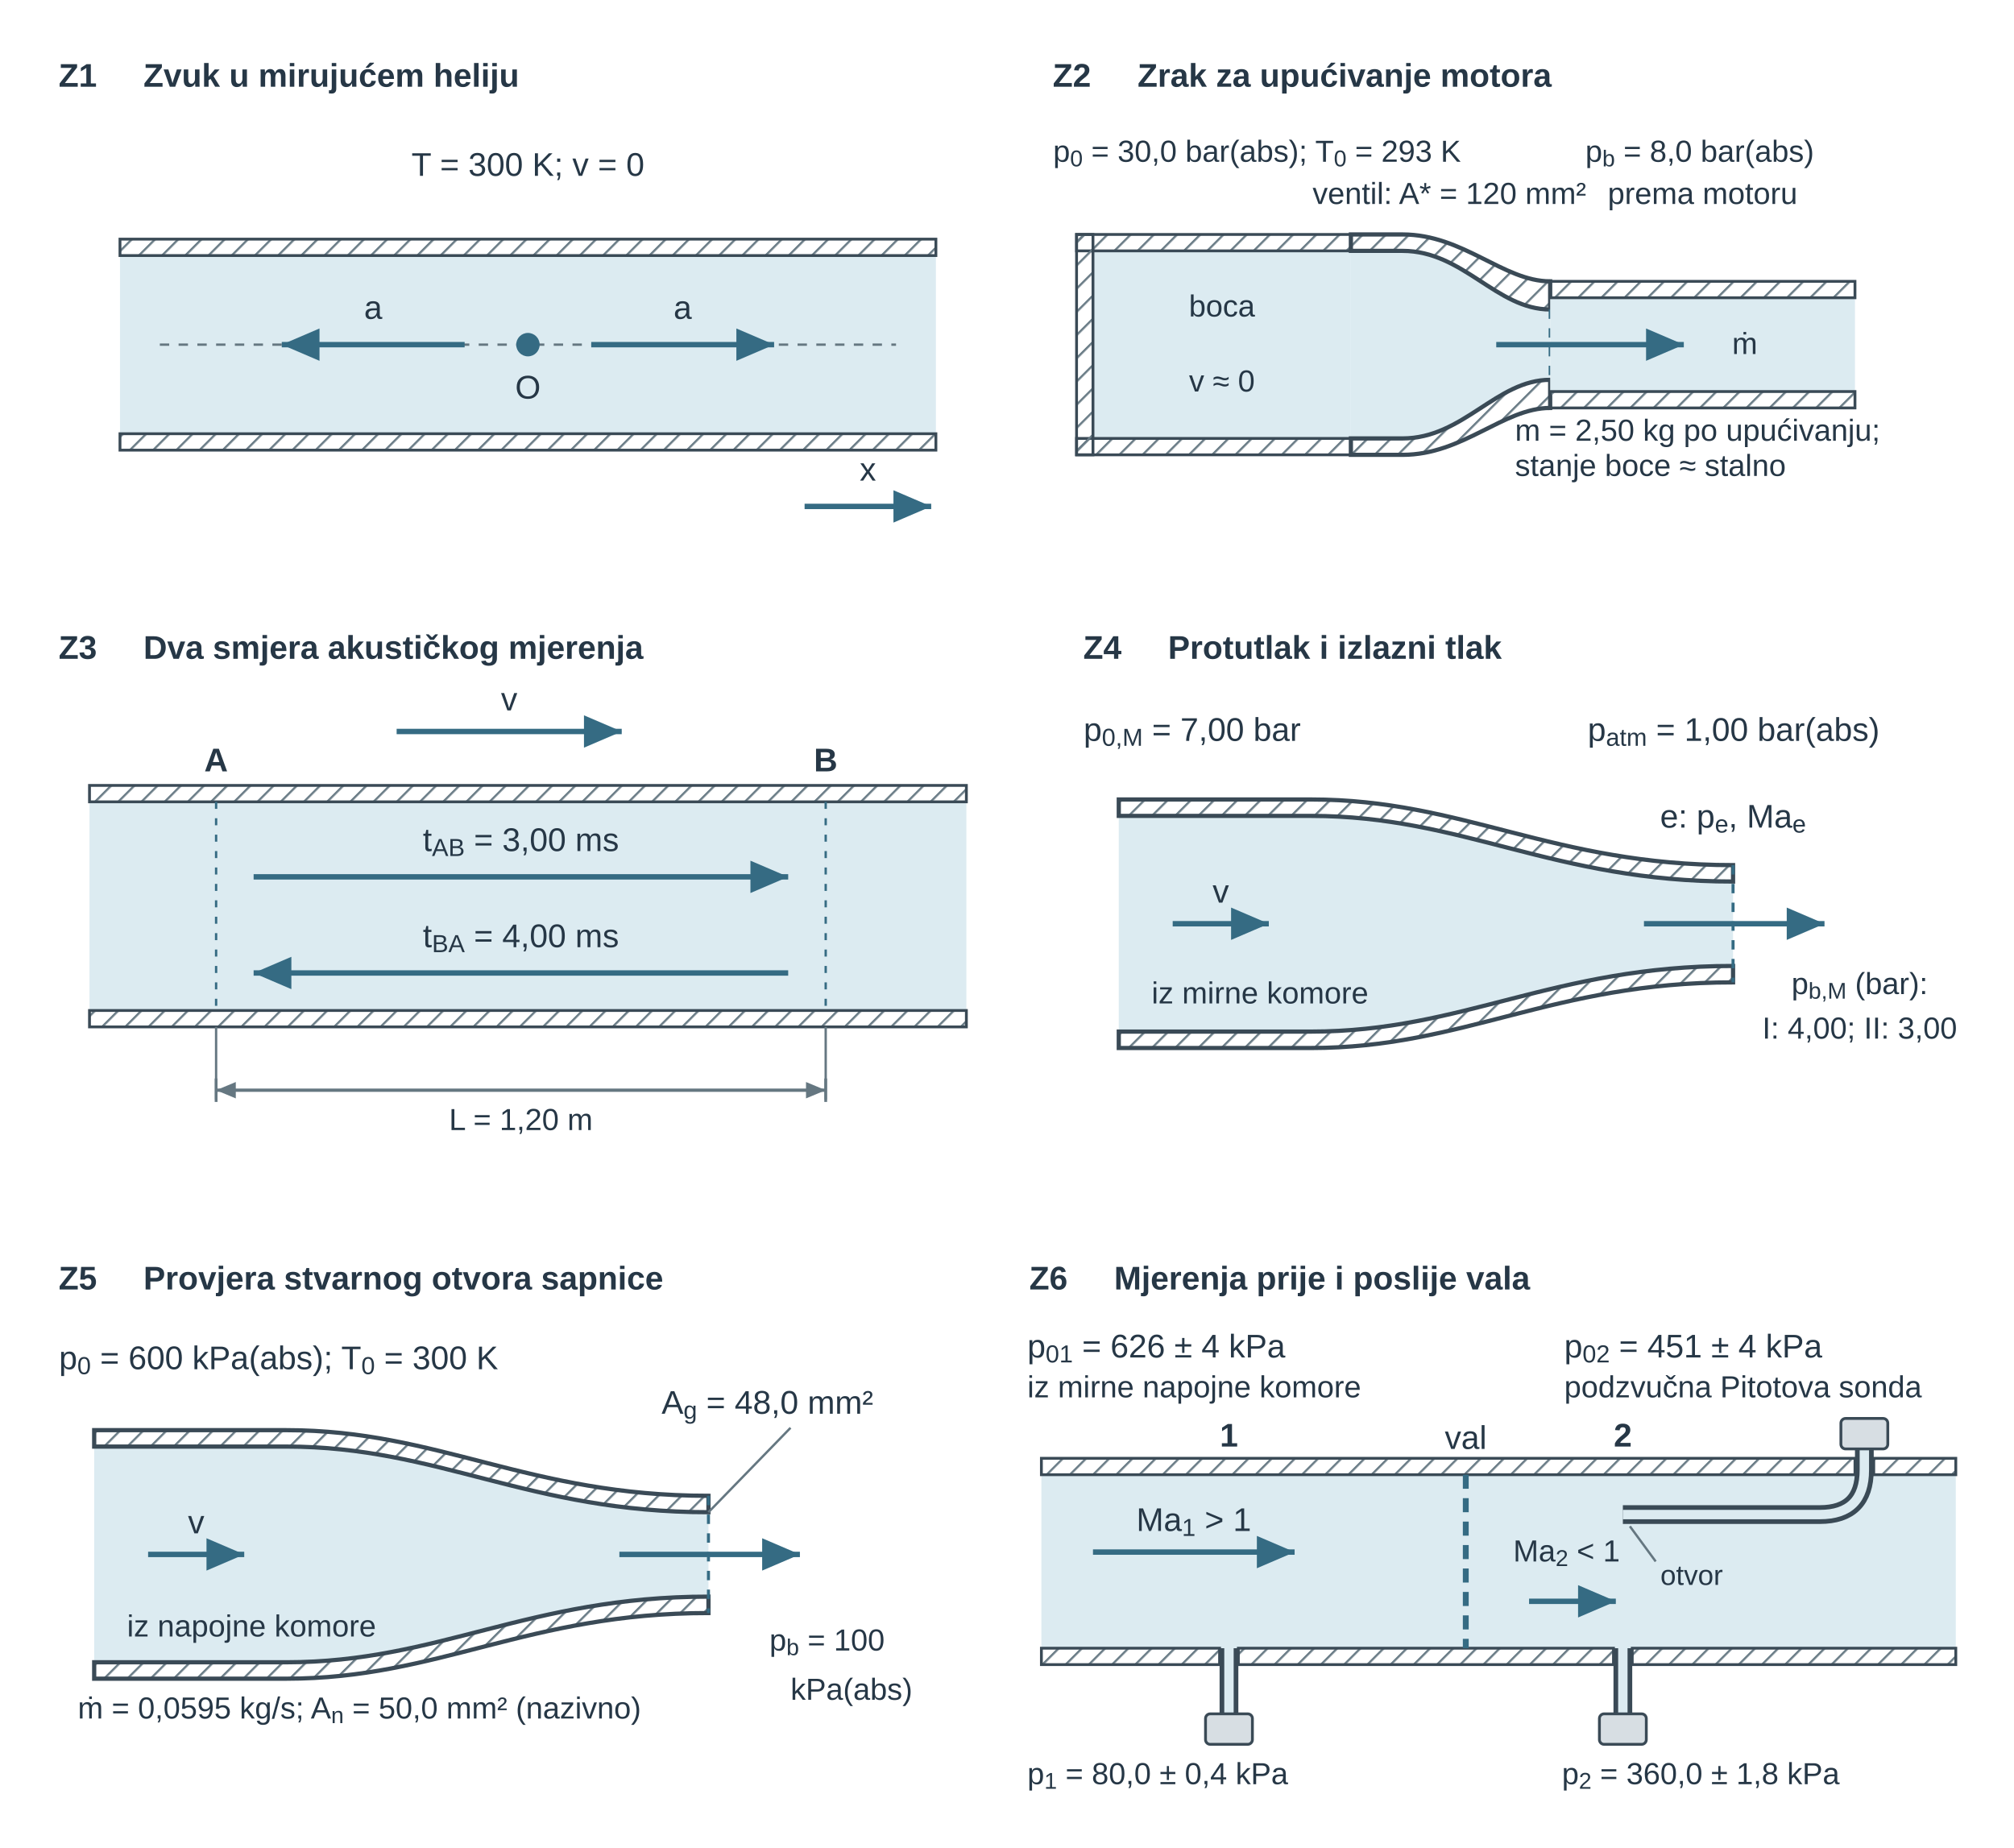
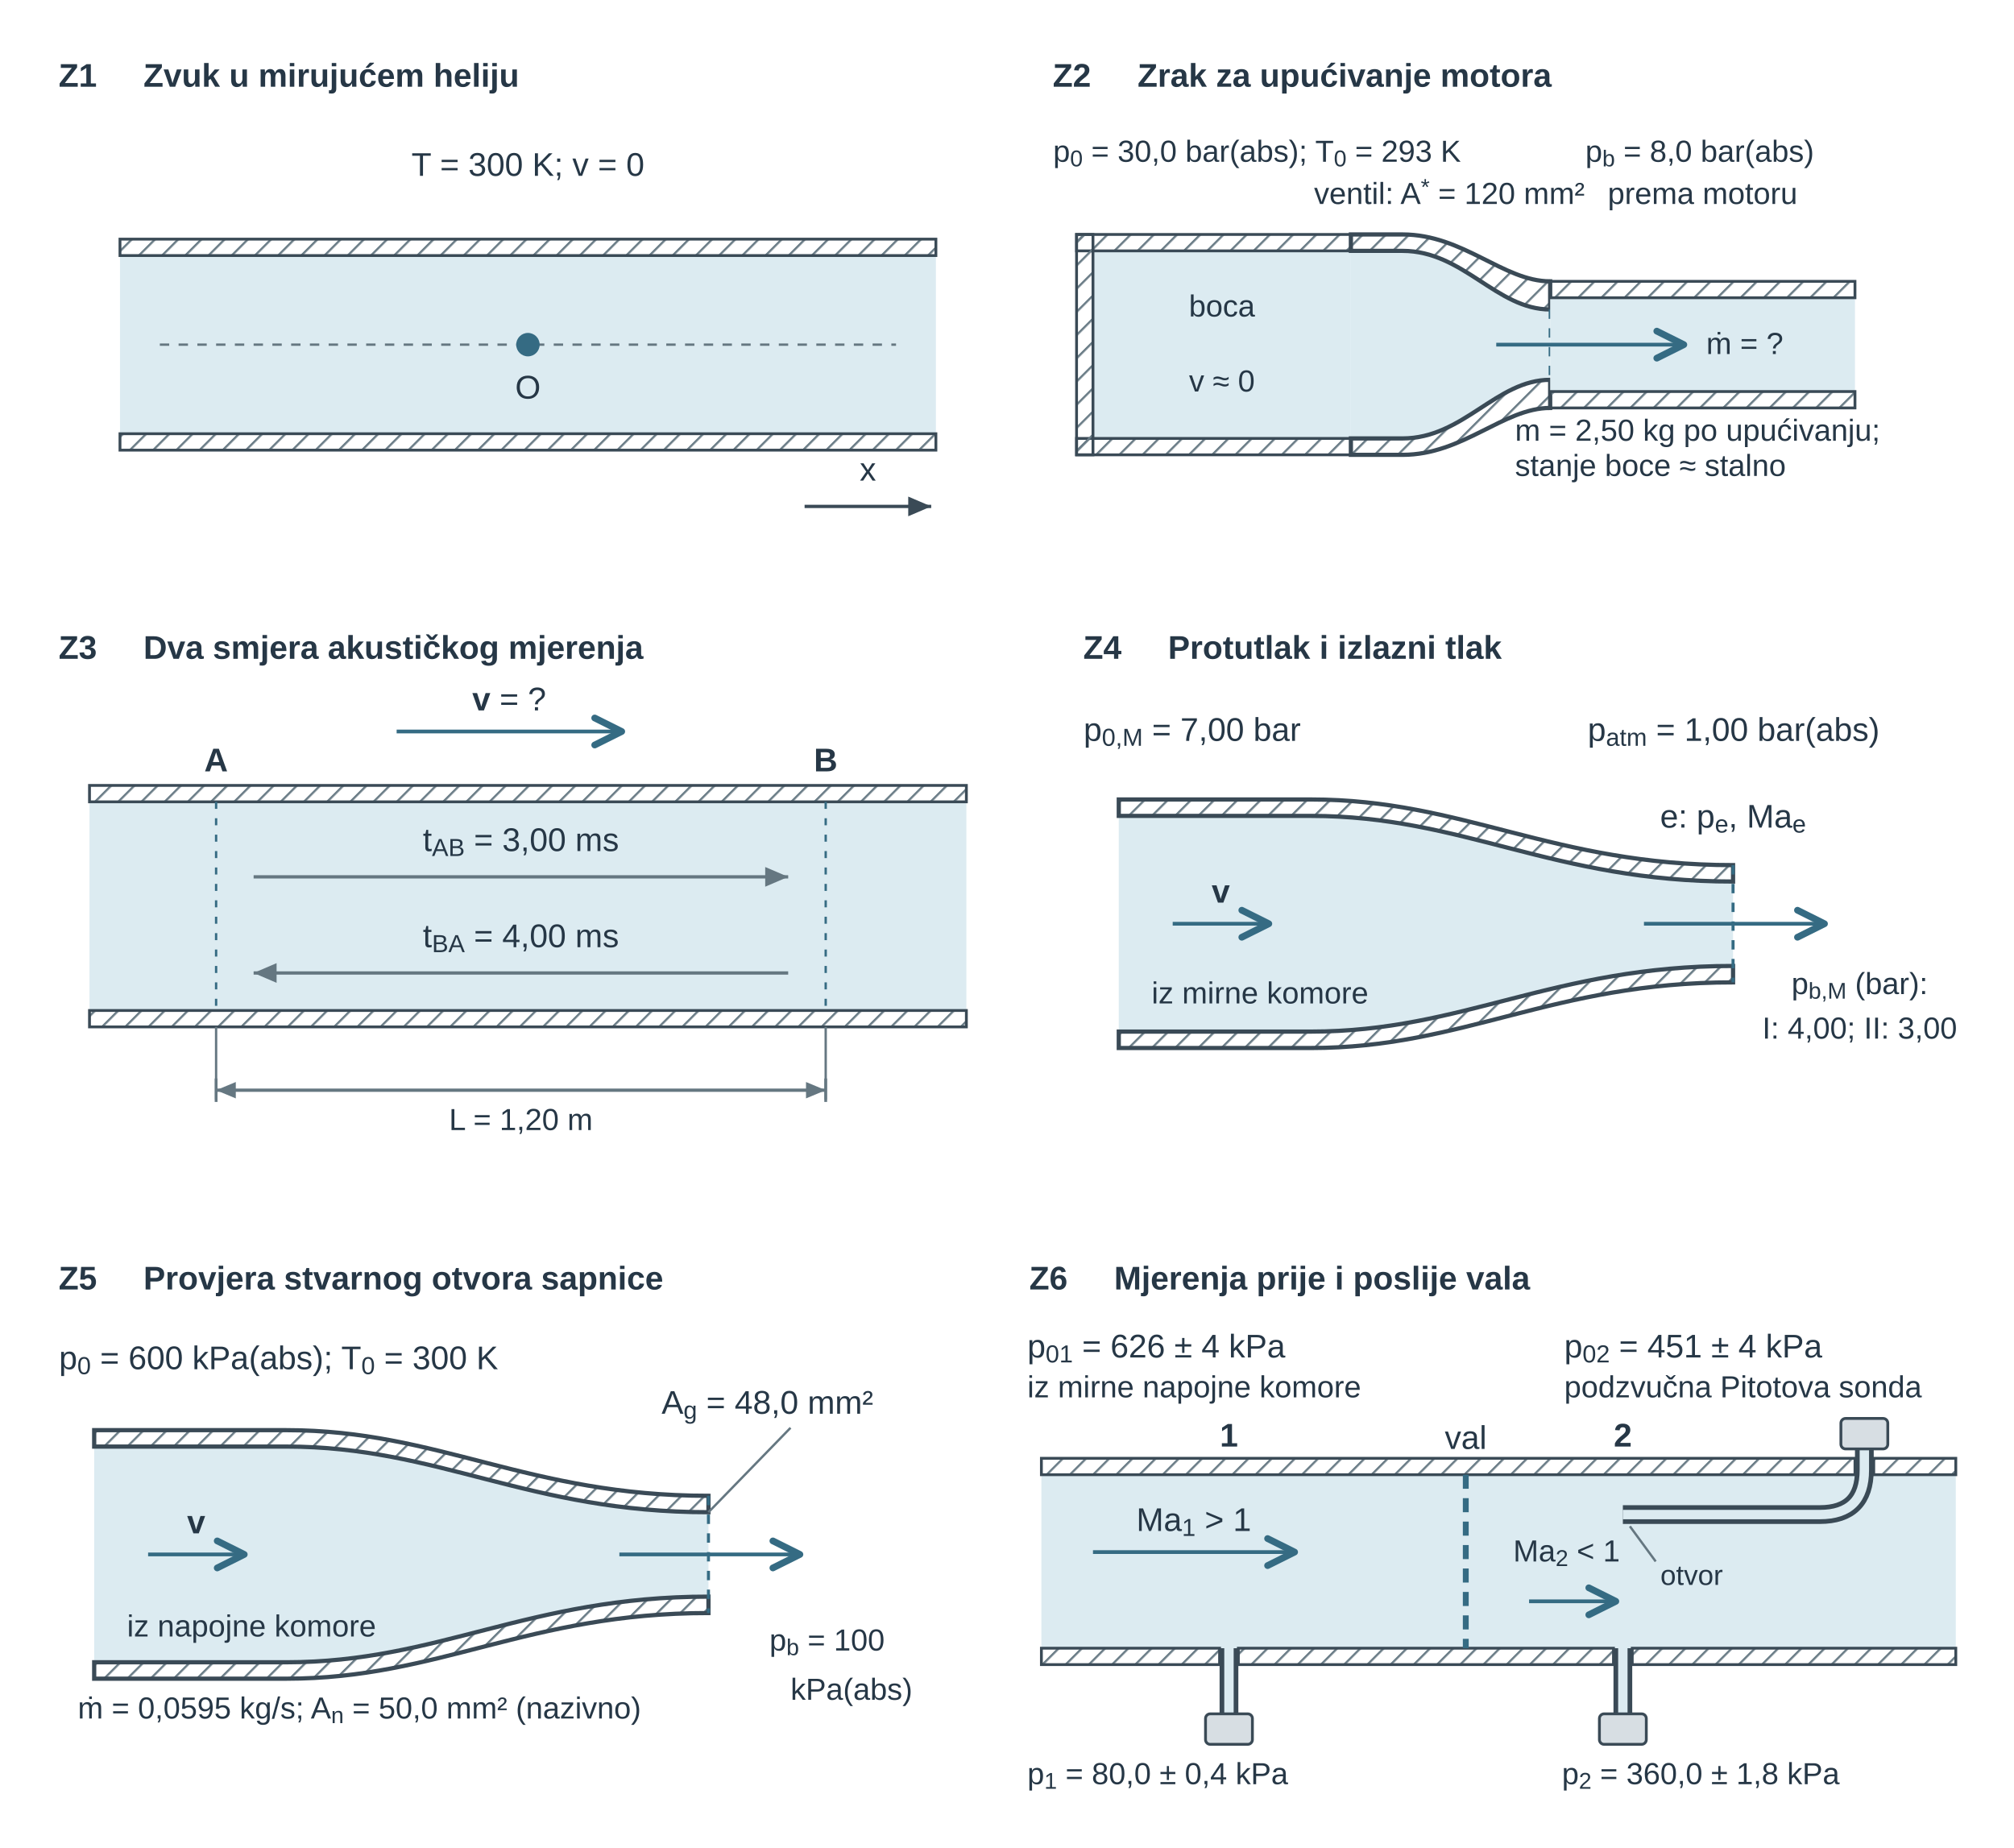
<svg xmlns="http://www.w3.org/2000/svg" viewBox="0 0 859 788" role="img" aria-labelledby="u09kvs_title u09kvs_desc" preserveAspectRatio="xMidYMid meet" style="display:block;width:100%;max-width:859px;height:auto;">
  <defs>
    <pattern id="u09kvs_hatch" width="7" height="7" patternUnits="userSpaceOnUse" patternTransform="rotate(45)">
      <line x1="0" y1="0" x2="0" y2="7" stroke="#657781" stroke-width="1.8" />
    </pattern>
    <marker id="u09kvs_v" markerWidth="7" markerHeight="6" refX="7" refY="3" orient="auto">
      <path d="M0 0 L7 3 L0 6 Z" fill="#356b83" />
    </marker>
    <marker id="u09kvs_dim" markerWidth="6" markerHeight="5" refX="6" refY="2.5" orient="auto-start-reverse">
      <path d="M0 0 L6 2.5 L0 5 Z" fill="#657781" />
    </marker>
    <marker id="u09kvs_dimSmall" markerWidth="3" markerHeight="3" refX="3" refY="1.5" orient="auto-start-reverse">
      <path d="M0 0 L3 1.5 L0 3 Z" fill="#356b83" />
    </marker>
    <marker id="u09kvs_sound" markerWidth="7" markerHeight="6" refX="7" refY="3" orient="auto">
      <path d="M0 0 L7 3 L0 6 Z" fill="#356b83" />
    </marker>
+     <marker id="u09kvs_vopen" viewBox="0 0 10 10" refX="9" refY="5" markerWidth="9" markerHeight="9" orient="auto-start-reverse">
+       <path d="M1,1 L9,5 L1,9" fill="none" stroke="#356b83" stroke-width="2" stroke-linecap="round" stroke-linejoin="round" />
+     </marker>
+     <marker id="u09kvs_axisMarker" markerWidth="7" markerHeight="6" refX="7" refY="3" orient="auto">
+       <path d="M0 0 L7 3 L0 6 Z" fill="#3a4a56" />
+     </marker>
+     <marker id="u09kvs_pathMarker" markerWidth="7" markerHeight="6" refX="7" refY="3" orient="auto">
+       <path d="M0 0 L7 3 L0 6 Z" fill="#657781" />
+     </marker>
  </defs>
  <g id="u09kvs_title-scene-1" transform="translate(-25.8281 -17)">
    <g font-family="Arial, Liberation Sans, sans-serif" fill="#3a4a56">
      <g id="u09kvs_z1" transform="translate(28 24)">
        <text x="31" y="30" font-size="14" fill="#263746" text-anchor="middle" font-weight="700">Z1</text>
        <text x="59" y="30" font-size="14" fill="#263746" text-anchor="start" font-weight="700">Zvuk u mirujućem heliju</text>
        <text x="223" y="68" font-size="14" fill="#263746" text-anchor="middle">T = 300 K; v = 0</text>
        <rect id="u09kvs_z1ductgas" x="49" y="102" width="348" height="76" rx="0" fill="#dcebf1" stroke="none" stroke-width="1.2" />
        <rect id="u09kvs_z1ducttop" x="49" y="95" width="348" height="7" rx="0" fill="url(#u09kvs_hatch)" stroke="#3a4a56" stroke-width="1.2" />
        <rect id="u09kvs_z1ductbottom" x="49" y="178" width="348" height="7" rx="0" fill="url(#u09kvs_hatch)" stroke="#3a4a56" stroke-width="1.2" />
        <line x1="66" y1="140" x2="380" y2="140" stroke="#657781" stroke-width="1" stroke-dasharray="4 4" />
        <circle id="u09kvs_z1origin" cx="223" cy="140" r="5" fill="#356b83" />
        <text x="223" y="163" font-size="14" fill="#263746" text-anchor="middle">O</text>
-         <path id="u09kvs_z1left" d="M196 140 L118 140" fill="none" stroke="#356b83" stroke-width="2.3" marker-end="url(#u09kvs_sound)" />
-         <text x="157.0" y="129" font-size="14" fill="#263746" text-anchor="middle">a</text>
-         <path id="u09kvs_z1right" d="M250 140 L328 140" fill="none" stroke="#356b83" stroke-width="2.3" marker-end="url(#u09kvs_sound)" />
-         <text x="289.0" y="129" font-size="14" fill="#263746" text-anchor="middle">a</text>
-         <path id="u09kvs_z1axis" d="M341 209 L395 209" fill="none" stroke="#356b83" stroke-width="2.3" marker-end="url(#u09kvs_sound)" />
+         <path id="u09kvs_z1axis" d="M341 209 L395 209" fill="none" stroke="#3a4a56" stroke-width="1.4" marker-end="url(#u09kvs_axisMarker)" data-mf1-role="axis" />
        <text x="368.0" y="198" font-size="14" fill="#263746" text-anchor="middle">x</text>
      </g>
    </g>
  </g>
  <g id="u09kvs_title-scene-2" transform="translate(-59.8281 -17)">
    <g font-family="Arial, Liberation Sans, sans-serif" fill="#3a4a56">
      <g id="u09kvs_z2" transform="translate(486 24)">
        <text x="31" y="30" font-size="14" fill="#263746" text-anchor="middle" font-weight="700">Z2</text>
        <text x="59" y="30" font-size="14" fill="#263746" text-anchor="start" font-weight="700">Zrak za upućivanje motora</text>
        <text x="23" y="62" font-size="13" fill="#263746" text-anchor="start">p<tspan baseline-shift="sub" font-size="0.75em">0</tspan> = 30,0 bar(abs); T<tspan baseline-shift="sub" font-size="0.75em">0</tspan> = 293 K</text>
        <text x="250" y="62" font-size="13" fill="#263746" text-anchor="start">p<tspan baseline-shift="sub" font-size="0.75em">b</tspan> = 8,0 bar(abs)</text>
-         <text x="192" y="80" font-size="13" fill="#263746" text-anchor="middle">ventil: A* = 120 mm²</text>
+         <text x="192" y="80" font-size="13" fill="#263746" text-anchor="middle">ventil: A<tspan baseline-shift="super" font-size="0.75em">*</tspan> = 120 mm²</text>
        <text x="300" y="80" font-size="13" fill="#263746" text-anchor="middle">prema motoru</text>
        <rect id="u09kvs_z2bottlegas" x="40" y="100" width="110" height="80" rx="0" fill="#dcebf1" stroke="none" stroke-width="1.2" />
        <rect id="u09kvs_z2bottletop" x="33" y="93" width="117" height="7" rx="0" fill="url(#u09kvs_hatch)" stroke="#3a4a56" stroke-width="1.2" />
        <rect id="u09kvs_z2bottlebottom" x="33" y="180" width="117" height="7" rx="0" fill="url(#u09kvs_hatch)" stroke="#3a4a56" stroke-width="1.2" />
        <rect id="u09kvs_z2bottleleft" x="33" y="93" width="7" height="94" rx="0" fill="url(#u09kvs_hatch)" stroke="#3a4a56" stroke-width="1.2" />
        <text x="95" y="128" font-size="13" fill="#263746" text-anchor="middle">boca</text>
        <text x="95" y="160" font-size="13" fill="#263746" text-anchor="middle">v ≈ 0</text>
        <path id="u09kvs_z2gas" d="M150 100 H172 C198 100 212 125 235 125 L235 155 C212 155 198 180 172 180 H150 Z" fill="#dcebf1" stroke="none" stroke-width="1.8" />
        <path id="u09kvs_z2top" d="M150 100 H172 C198 100 212 125 235 125 L235 113 C215 113 198 93 172 93 H150 Z" fill="url(#u09kvs_hatch)" stroke="#3a4a56" stroke-width="1.8" />
        <path id="u09kvs_z2bottom" d="M150 180 H172 C198 180 212 155 235 155 L235 167 C215 167 198 187 172 187 H150 Z" fill="url(#u09kvs_hatch)" stroke="#3a4a56" stroke-width="1.8" />
        <line id="u09kvs_z2exit" x1="235" y1="125" x2="235" y2="155" stroke="#356b83" stroke-width="1.3" stroke-dasharray="4 4" />
        <rect id="u09kvs_z2pipegas" x="235" y="120" width="130" height="40" rx="0" fill="#dcebf1" stroke="none" stroke-width="1.2" />
        <rect id="u09kvs_z2pipetop" x="235" y="113" width="130" height="7" rx="0" fill="url(#u09kvs_hatch)" stroke="#3a4a56" stroke-width="1.2" />
        <rect id="u09kvs_z2pipebottom" x="235" y="160" width="130" height="7" rx="0" fill="url(#u09kvs_hatch)" stroke="#3a4a56" stroke-width="1.2" />
-         <path id="u09kvs_z2outflow" d="M212 140 L292 140" fill="none" stroke="#356b83" stroke-width="2.3" marker-end="url(#u09kvs_v)" />
-         <text x="318" y="144" font-size="13" fill="#263746" text-anchor="middle">ṁ</text>
+         <path id="u09kvs_z2outflow" d="M212 140 L292 140" fill="none" stroke="#356b83" stroke-width="1.6" marker-end="url(#u09kvs_vopen)" data-mf1-vector="velocity" />
+         <text x="318" y="144" font-size="13" fill="#263746" text-anchor="middle">ṁ = ?</text>
        <text x="220" y="181" font-size="13" fill="#263746" text-anchor="start">m = 2,50 kg po upućivanju;</text>
        <text x="220" y="196" font-size="13" fill="#263746" text-anchor="start">stanje boce ≈ stalno</text>
      </g>
    </g>
  </g>
  <g id="u09kvs_title-scene-3" transform="translate(-25.8281 -35)">
    <g font-family="Arial, Liberation Sans, sans-serif" fill="#3a4a56">
      <g id="u09kvs_z3" transform="translate(28 286)">
        <text x="31" y="30" font-size="14" fill="#263746" text-anchor="middle" font-weight="700">Z3</text>
        <text x="59" y="30" font-size="14" fill="#263746" text-anchor="start" font-weight="700">Dva smjera akustičkog mjerenja</text>
        <rect id="u09kvs_z3ductgas" x="36" y="91" width="374" height="89" rx="0" fill="#dcebf1" stroke="none" stroke-width="1.2" />
        <rect id="u09kvs_z3ducttop" x="36" y="84" width="374" height="7" rx="0" fill="url(#u09kvs_hatch)" stroke="#3a4a56" stroke-width="1.2" />
        <rect id="u09kvs_z3ductbottom" x="36" y="180" width="374" height="7" rx="0" fill="url(#u09kvs_hatch)" stroke="#3a4a56" stroke-width="1.2" />
        <line id="u09kvs_z3Asection" x1="90" y1="91" x2="90" y2="180" stroke="#356b83" stroke-width="1" stroke-dasharray="3 4" />
        <text x="90" y="78" font-size="14" fill="#263746" text-anchor="middle" font-weight="700">A</text>
        <line id="u09kvs_z3Bsection" x1="350" y1="91" x2="350" y2="180" stroke="#356b83" stroke-width="1" stroke-dasharray="3 4" />
        <text x="350" y="78" font-size="14" fill="#263746" text-anchor="middle" font-weight="700">B</text>
-         <path id="u09kvs_z3downstream" d="M106 123 L334 123" fill="none" stroke="#356b83" stroke-width="2.3" marker-end="url(#u09kvs_sound)" />
+         <path id="u09kvs_z3downstream" d="M106 123 L334 123" fill="none" stroke="#657781" stroke-width="1.4" marker-end="url(#u09kvs_pathMarker)" data-mf1-role="path" />
        <text x="220.0" y="112" font-size="14" fill="#263746" text-anchor="middle">t<tspan baseline-shift="sub" font-size="0.75em">AB</tspan> = 3,00 ms</text>
-         <path id="u09kvs_z3upstream" d="M334 164 L106 164" fill="none" stroke="#356b83" stroke-width="2.3" marker-end="url(#u09kvs_sound)" />
+         <path id="u09kvs_z3upstream" d="M334 164 L106 164" fill="none" stroke="#657781" stroke-width="1.4" marker-end="url(#u09kvs_pathMarker)" data-mf1-role="path" />
        <text x="220.0" y="153" font-size="14" fill="#263746" text-anchor="middle">t<tspan baseline-shift="sub" font-size="0.75em">BA</tspan> = 4,00 ms</text>
-         <path id="u09kvs_z3flow" d="M167 61 L263 61" fill="none" stroke="#356b83" stroke-width="2.3" marker-end="url(#u09kvs_v)" />
-         <text x="215.0" y="52" font-size="14" fill="#263746" text-anchor="middle">v</text>
+         <path id="u09kvs_z3flow" d="M167 61 L263 61" fill="none" stroke="#356b83" stroke-width="1.6" marker-end="url(#u09kvs_vopen)" data-mf1-vector="velocity" />
+         <text x="215.0" y="52" font-size="14" fill="#263746" text-anchor="middle">
+           <tspan font-weight="700">v</tspan> = ?</text>
        <line x1="90" y1="187" x2="90" y2="218" stroke="#657781" stroke-width="1" />
        <line x1="350" y1="187" x2="350" y2="218" stroke="#657781" stroke-width="1" />
        <line x1="90" y1="209" x2="90" y2="219" stroke="#657781" stroke-width="1.2" />
        <line x1="350" y1="209" x2="350" y2="219" stroke="#657781" stroke-width="1.2" />
-         <path id="u09kvs_z3length" d="M90 214 L350 214" fill="none" stroke="#657781" stroke-width="1.4" marker-start="url(#u09kvs_dim)" marker-end="url(#u09kvs_dim)" />
+         <path id="u09kvs_z3length" d="M90 214 L350 214" fill="none" stroke="#657781" stroke-width="1.4" marker-start="url(#u09kvs_dim)" marker-end="url(#u09kvs_dim)" data-mf1-role="dimension" />
        <text x="220.0" y="231" font-size="13" fill="#263746" text-anchor="middle">L = 1,20 m</text>
      </g>
    </g>
  </g>
  <g id="u09kvs_title-scene-4" transform="translate(-46.8281 -35)">
    <g font-family="Arial, Liberation Sans, sans-serif" fill="#3a4a56">
      <g id="u09kvs_z4" transform="translate(486 286)">
        <text x="31" y="30" font-size="14" fill="#263746" text-anchor="middle" font-weight="700">Z4</text>
        <text x="59" y="30" font-size="14" fill="#263746" text-anchor="start" font-weight="700">Protutlak i izlazni tlak</text>
        <text x="23" y="65" font-size="14" fill="#263746" text-anchor="start">p<tspan baseline-shift="sub" font-size="0.75em">0,M</tspan> = 7,00 bar</text>
        <text x="238" y="65" font-size="14" fill="#263746" text-anchor="start">p<tspan baseline-shift="sub" font-size="0.75em">atm</tspan> = 1,00 bar(abs)</text>
        <path id="u09kvs_z4gas" d="M38 97 H120 C185 97 223 125 300 125 L300 161 C223 161 185 189 120 189 H38 Z" fill="#dcebf1" stroke="none" stroke-width="1.8" />
        <path id="u09kvs_z4top" d="M38 97 H120 C185 97 223 125 300 125 L300 118 C223 118 185 90 120 90 H38 Z" fill="url(#u09kvs_hatch)" stroke="#3a4a56" stroke-width="1.8" />
        <path id="u09kvs_z4bottom" d="M38 189 H120 C185 189 223 161 300 161 L300 168 C223 168 185 196 120 196 H38 Z" fill="url(#u09kvs_hatch)" stroke="#3a4a56" stroke-width="1.8" />
        <line id="u09kvs_z4exit" x1="300" y1="118" x2="300" y2="168" stroke="#356b83" stroke-width="1.3" stroke-dasharray="4 4" />
-         <path d="M61 143 L102 143" fill="none" stroke="#356b83" stroke-width="2.3" marker-end="url(#u09kvs_v)" />
-         <text x="81.5" y="134" font-size="14" fill="#263746" text-anchor="middle">v</text>
-         <path id="u09kvs_z4outflow" d="M262 143 L339 143" fill="none" stroke="#356b83" stroke-width="2.3" marker-end="url(#u09kvs_v)" />
+         <path d="M61 143 L102 143" fill="none" stroke="#356b83" stroke-width="1.6" marker-end="url(#u09kvs_vopen)" data-mf1-vector="velocity" />
+         <text x="81.5" y="134" font-size="14" fill="#263746" text-anchor="middle" font-weight="700">v</text>
+         <path id="u09kvs_z4outflow" d="M262 143 L339 143" fill="none" stroke="#356b83" stroke-width="1.6" marker-end="url(#u09kvs_vopen)" data-mf1-vector="velocity" />
        <text x="52" y="177" font-size="13" fill="#263746" text-anchor="start">iz mirne komore</text>
        <text x="300" y="102" font-size="14" fill="#263746" text-anchor="middle">e: p<tspan baseline-shift="sub" font-size="0.75em">e</tspan>, Ma<tspan baseline-shift="sub" font-size="0.75em">e</tspan>
        </text>
        <text x="354" y="173" font-size="13" fill="#263746" text-anchor="middle">p<tspan baseline-shift="sub" font-size="0.75em">b,M</tspan> (bar):</text>
        <text x="354" y="192" font-size="13" fill="#263746" text-anchor="middle">I: 4,00; II: 3,00</text>
      </g>
    </g>
  </g>
  <g id="u09kvs_title-scene-5" transform="translate(-25.8281 -28)">
    <g font-family="Arial, Liberation Sans, sans-serif" fill="#3a4a56">
      <g id="u09kvs_z5" transform="translate(28 548)">
        <text x="31" y="30" font-size="14" fill="#263746" text-anchor="middle" font-weight="700">Z5</text>
        <text x="59" y="30" font-size="14" fill="#263746" text-anchor="start" font-weight="700">Provjera stvarnog otvora sapnice</text>
        <text x="23" y="64" font-size="14" fill="#263746" text-anchor="start">p<tspan baseline-shift="sub" font-size="0.75em">0</tspan> = 600 kPa(abs); T<tspan baseline-shift="sub" font-size="0.75em">0</tspan> = 300 K</text>
        <path id="u09kvs_z5gas" d="M38 97 H120 C185 97 223 125 300 125 L300 161 C223 161 185 189 120 189 H38 Z" fill="#dcebf1" stroke="none" stroke-width="1.8" />
        <path id="u09kvs_z5top" d="M38 97 H120 C185 97 223 125 300 125 L300 118 C223 118 185 90 120 90 H38 Z" fill="url(#u09kvs_hatch)" stroke="#3a4a56" stroke-width="1.8" />
        <path id="u09kvs_z5bottom" d="M38 189 H120 C185 189 223 161 300 161 L300 168 C223 168 185 196 120 196 H38 Z" fill="url(#u09kvs_hatch)" stroke="#3a4a56" stroke-width="1.8" />
        <line id="u09kvs_z5exit" x1="300" y1="118" x2="300" y2="168" stroke="#356b83" stroke-width="1.3" stroke-dasharray="4 4" />
-         <path d="M61 143 L102 143" fill="none" stroke="#356b83" stroke-width="2.3" marker-end="url(#u09kvs_v)" />
-         <text x="81.5" y="134" font-size="14" fill="#263746" text-anchor="middle">v</text>
-         <path id="u09kvs_z5outflow" d="M262 143 L339 143" fill="none" stroke="#356b83" stroke-width="2.3" marker-end="url(#u09kvs_v)" />
+         <path d="M61 143 L102 143" fill="none" stroke="#356b83" stroke-width="1.6" marker-end="url(#u09kvs_vopen)" data-mf1-vector="velocity" />
+         <text x="81.5" y="134" font-size="14" fill="#263746" text-anchor="middle" font-weight="700">v</text>
+         <path id="u09kvs_z5outflow" d="M262 143 L339 143" fill="none" stroke="#356b83" stroke-width="1.6" marker-end="url(#u09kvs_vopen)" data-mf1-vector="velocity" />
        <text x="52" y="178" font-size="13" fill="#263746" text-anchor="start">iz napojne komore</text>
        <line x1="300" y1="125" x2="335" y2="89" stroke="#657781" stroke-width="1" />
        <text x="280" y="83" font-size="14" fill="#263746" text-anchor="start">A<tspan baseline-shift="sub" font-size="0.75em">g</tspan> = 48,0 mm²</text>
        <text x="326" y="184" font-size="13" fill="#263746" text-anchor="start">p<tspan baseline-shift="sub" font-size="0.75em">b</tspan> = 100</text>
        <text x="335" y="205" font-size="13" fill="#263746" text-anchor="start">kPa(abs)</text>
        <text x="31" y="213" font-size="13" fill="#263746" text-anchor="start">ṁ = 0,0595 kg/s; A<tspan baseline-shift="sub" font-size="0.75em">n</tspan> = 50,0 mm² (nazivno)</text>
      </g>
    </g>
  </g>
  <g id="u09kvs_title-scene-6" transform="translate(-69.8281 -28)">
    <g font-family="Arial, Liberation Sans, sans-serif" fill="#3a4a56">
      <g id="u09kvs_z6" transform="translate(486 548)">
        <text x="31" y="30" font-size="14" fill="#263746" text-anchor="middle" font-weight="700">Z6</text>
        <text x="59" y="30" font-size="14" fill="#263746" text-anchor="start" font-weight="700">Mjerenja prije i poslije vala</text>
        <text x="22" y="59" font-size="14" fill="#263746" text-anchor="start">p<tspan baseline-shift="sub" font-size="0.75em">01</tspan> = 626 ± 4 kPa</text>
        <text x="22" y="76" font-size="13" fill="#263746" text-anchor="start">iz mirne napojne komore</text>
        <text x="251" y="59" font-size="14" fill="#263746" text-anchor="start">p<tspan baseline-shift="sub" font-size="0.75em">02</tspan> = 451 ± 4 kPa</text>
        <text x="251" y="76" font-size="13" fill="#263746" text-anchor="start">podzvučna Pitotova sonda</text>
        <rect id="u09kvs_z6gas" x="28" y="109" width="390" height="74" rx="0" fill="#dcebf1" stroke="none" stroke-width="1.2" />
        <rect id="u09kvs_z6top28" x="28" y="102" width="347" height="7" rx="0" fill="url(#u09kvs_hatch)" stroke="#3a4a56" stroke-width="1.2" />
        <rect id="u09kvs_z6top383" x="383" y="102" width="35" height="7" rx="0" fill="url(#u09kvs_hatch)" stroke="#3a4a56" stroke-width="1.2" />
        <rect id="u09kvs_z6bottom28" x="28" y="183" width="76" height="7" rx="0" fill="url(#u09kvs_hatch)" stroke="#3a4a56" stroke-width="1.2" />
        <rect id="u09kvs_z6bottom112" x="112" y="183" width="160" height="7" rx="0" fill="url(#u09kvs_hatch)" stroke="#3a4a56" stroke-width="1.2" />
        <rect id="u09kvs_z6bottom280" x="280" y="183" width="138" height="7" rx="0" fill="url(#u09kvs_hatch)" stroke="#3a4a56" stroke-width="1.2" />
        <line id="u09kvs_z6shock" x1="209" y1="109" x2="209" y2="183" stroke="#356b83" stroke-width="2.5" stroke-dasharray="6 4" />
        <text x="209" y="98" font-size="14" fill="#263746" text-anchor="middle">val</text>
-         <path id="u09kvs_z6before" d="M50 142 L136 142" fill="none" stroke="#356b83" stroke-width="2.3" marker-end="url(#u09kvs_v)" />
+         <path id="u09kvs_z6before" d="M50 142 L136 142" fill="none" stroke="#356b83" stroke-width="1.6" marker-end="url(#u09kvs_vopen)" data-mf1-vector="velocity" />
        <text x="93.0" y="133" font-size="14" fill="#263746" text-anchor="middle">Ma<tspan baseline-shift="sub" font-size="0.75em">1</tspan> &gt; 1</text>
-         <path id="u09kvs_z6after" d="M236 163 L273 163" fill="none" stroke="#356b83" stroke-width="2.3" marker-end="url(#u09kvs_v)" />
+         <path id="u09kvs_z6after" d="M236 163 L273 163" fill="none" stroke="#356b83" stroke-width="1.6" marker-end="url(#u09kvs_vopen)" data-mf1-vector="velocity" />
        <text x="252" y="146" font-size="13" fill="#263746" text-anchor="middle">Ma<tspan baseline-shift="sub" font-size="0.75em">2</tspan> &lt; 1</text>
        <text x="108" y="97" font-size="14" fill="#263746" text-anchor="middle" font-weight="700">1</text>
        <path id="u09kvs_z6p1wall" d="M108 183 V213" fill="none" stroke="#3a4a56" stroke-width="8" stroke-linecap="butt" stroke-linejoin="round" />
        <path id="u09kvs_z6p1water" d="M108 183 V213" fill="none" stroke="#dcebf1" stroke-width="4" stroke-linecap="butt" stroke-linejoin="round" />
        <rect id="u09kvs_z6p1sensor" x="98" y="211" width="20" height="13" rx="2" fill="#d7dee3" stroke="#3a4a56" stroke-width="1.2" />
        <text x="276" y="97" font-size="14" fill="#263746" text-anchor="middle" font-weight="700">2</text>
        <path id="u09kvs_z6p2wall" d="M276 183 V213" fill="none" stroke="#3a4a56" stroke-width="8" stroke-linecap="butt" stroke-linejoin="round" />
        <path id="u09kvs_z6p2water" d="M276 183 V213" fill="none" stroke="#dcebf1" stroke-width="4" stroke-linecap="butt" stroke-linejoin="round" />
        <rect id="u09kvs_z6p2sensor" x="266" y="211" width="20" height="13" rx="2" fill="#d7dee3" stroke="#3a4a56" stroke-width="1.2" />
        <text x="22" y="241" font-size="13" fill="#263746" text-anchor="start">p<tspan baseline-shift="sub" font-size="0.75em">1</tspan> = 80,0 ± 0,4 kPa</text>
        <text x="250" y="241" font-size="13" fill="#263746" text-anchor="start">p<tspan baseline-shift="sub" font-size="0.75em">2</tspan> = 360,0 ± 1,8 kPa</text>
        <path id="u09kvs_z6pitotwall" d="M276 126 H360 Q379 126 379 107 V90" fill="none" stroke="#3a4a56" stroke-width="8" stroke-linecap="butt" stroke-linejoin="round" />
        <path id="u09kvs_z6pitotwater" d="M276 126 H360 Q379 126 379 107 V90" fill="none" stroke="#dcebf1" stroke-width="4" stroke-linecap="butt" stroke-linejoin="round" />
        <rect id="u09kvs_z6pitotsensor" x="369" y="85" width="20" height="13" rx="2" fill="#d7dee3" stroke="#3a4a56" stroke-width="1.2" />
        <line x1="290" y1="146" x2="279" y2="131" stroke="#657781" stroke-width="1" />
        <text x="292" y="156" font-size="12" fill="#263746" text-anchor="start">otvor</text>
      </g>
    </g>
  </g>
</svg>
